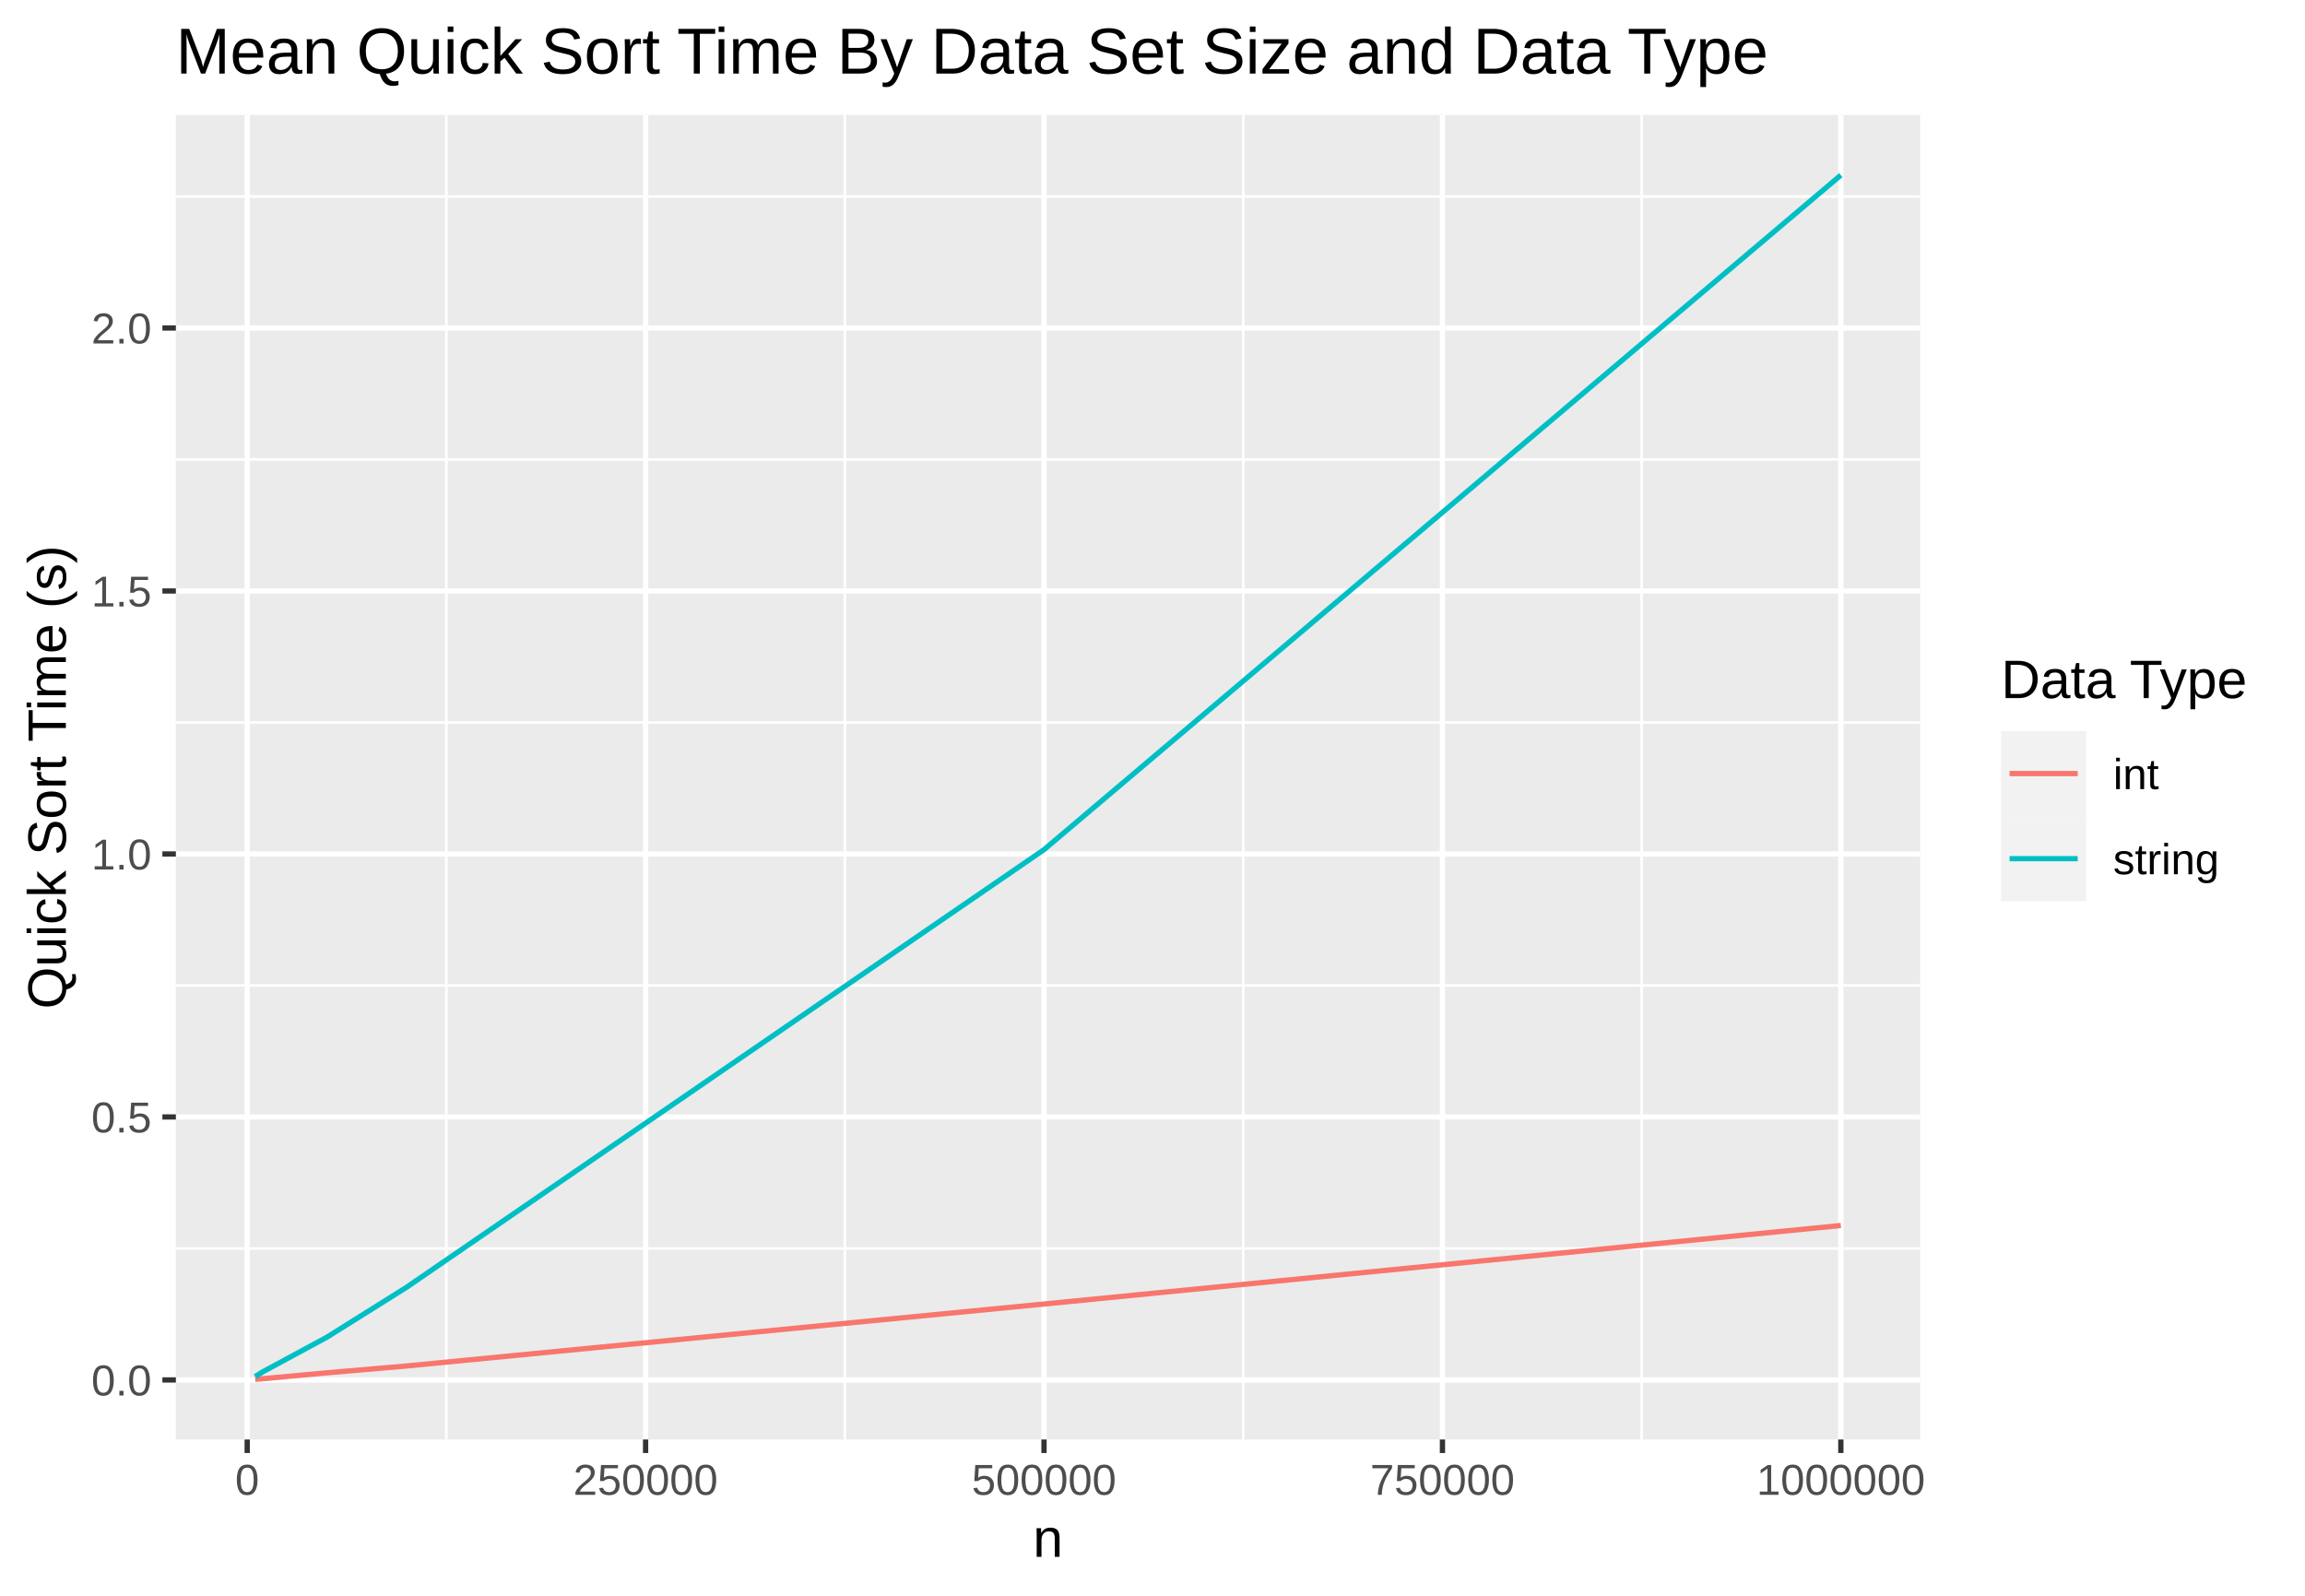
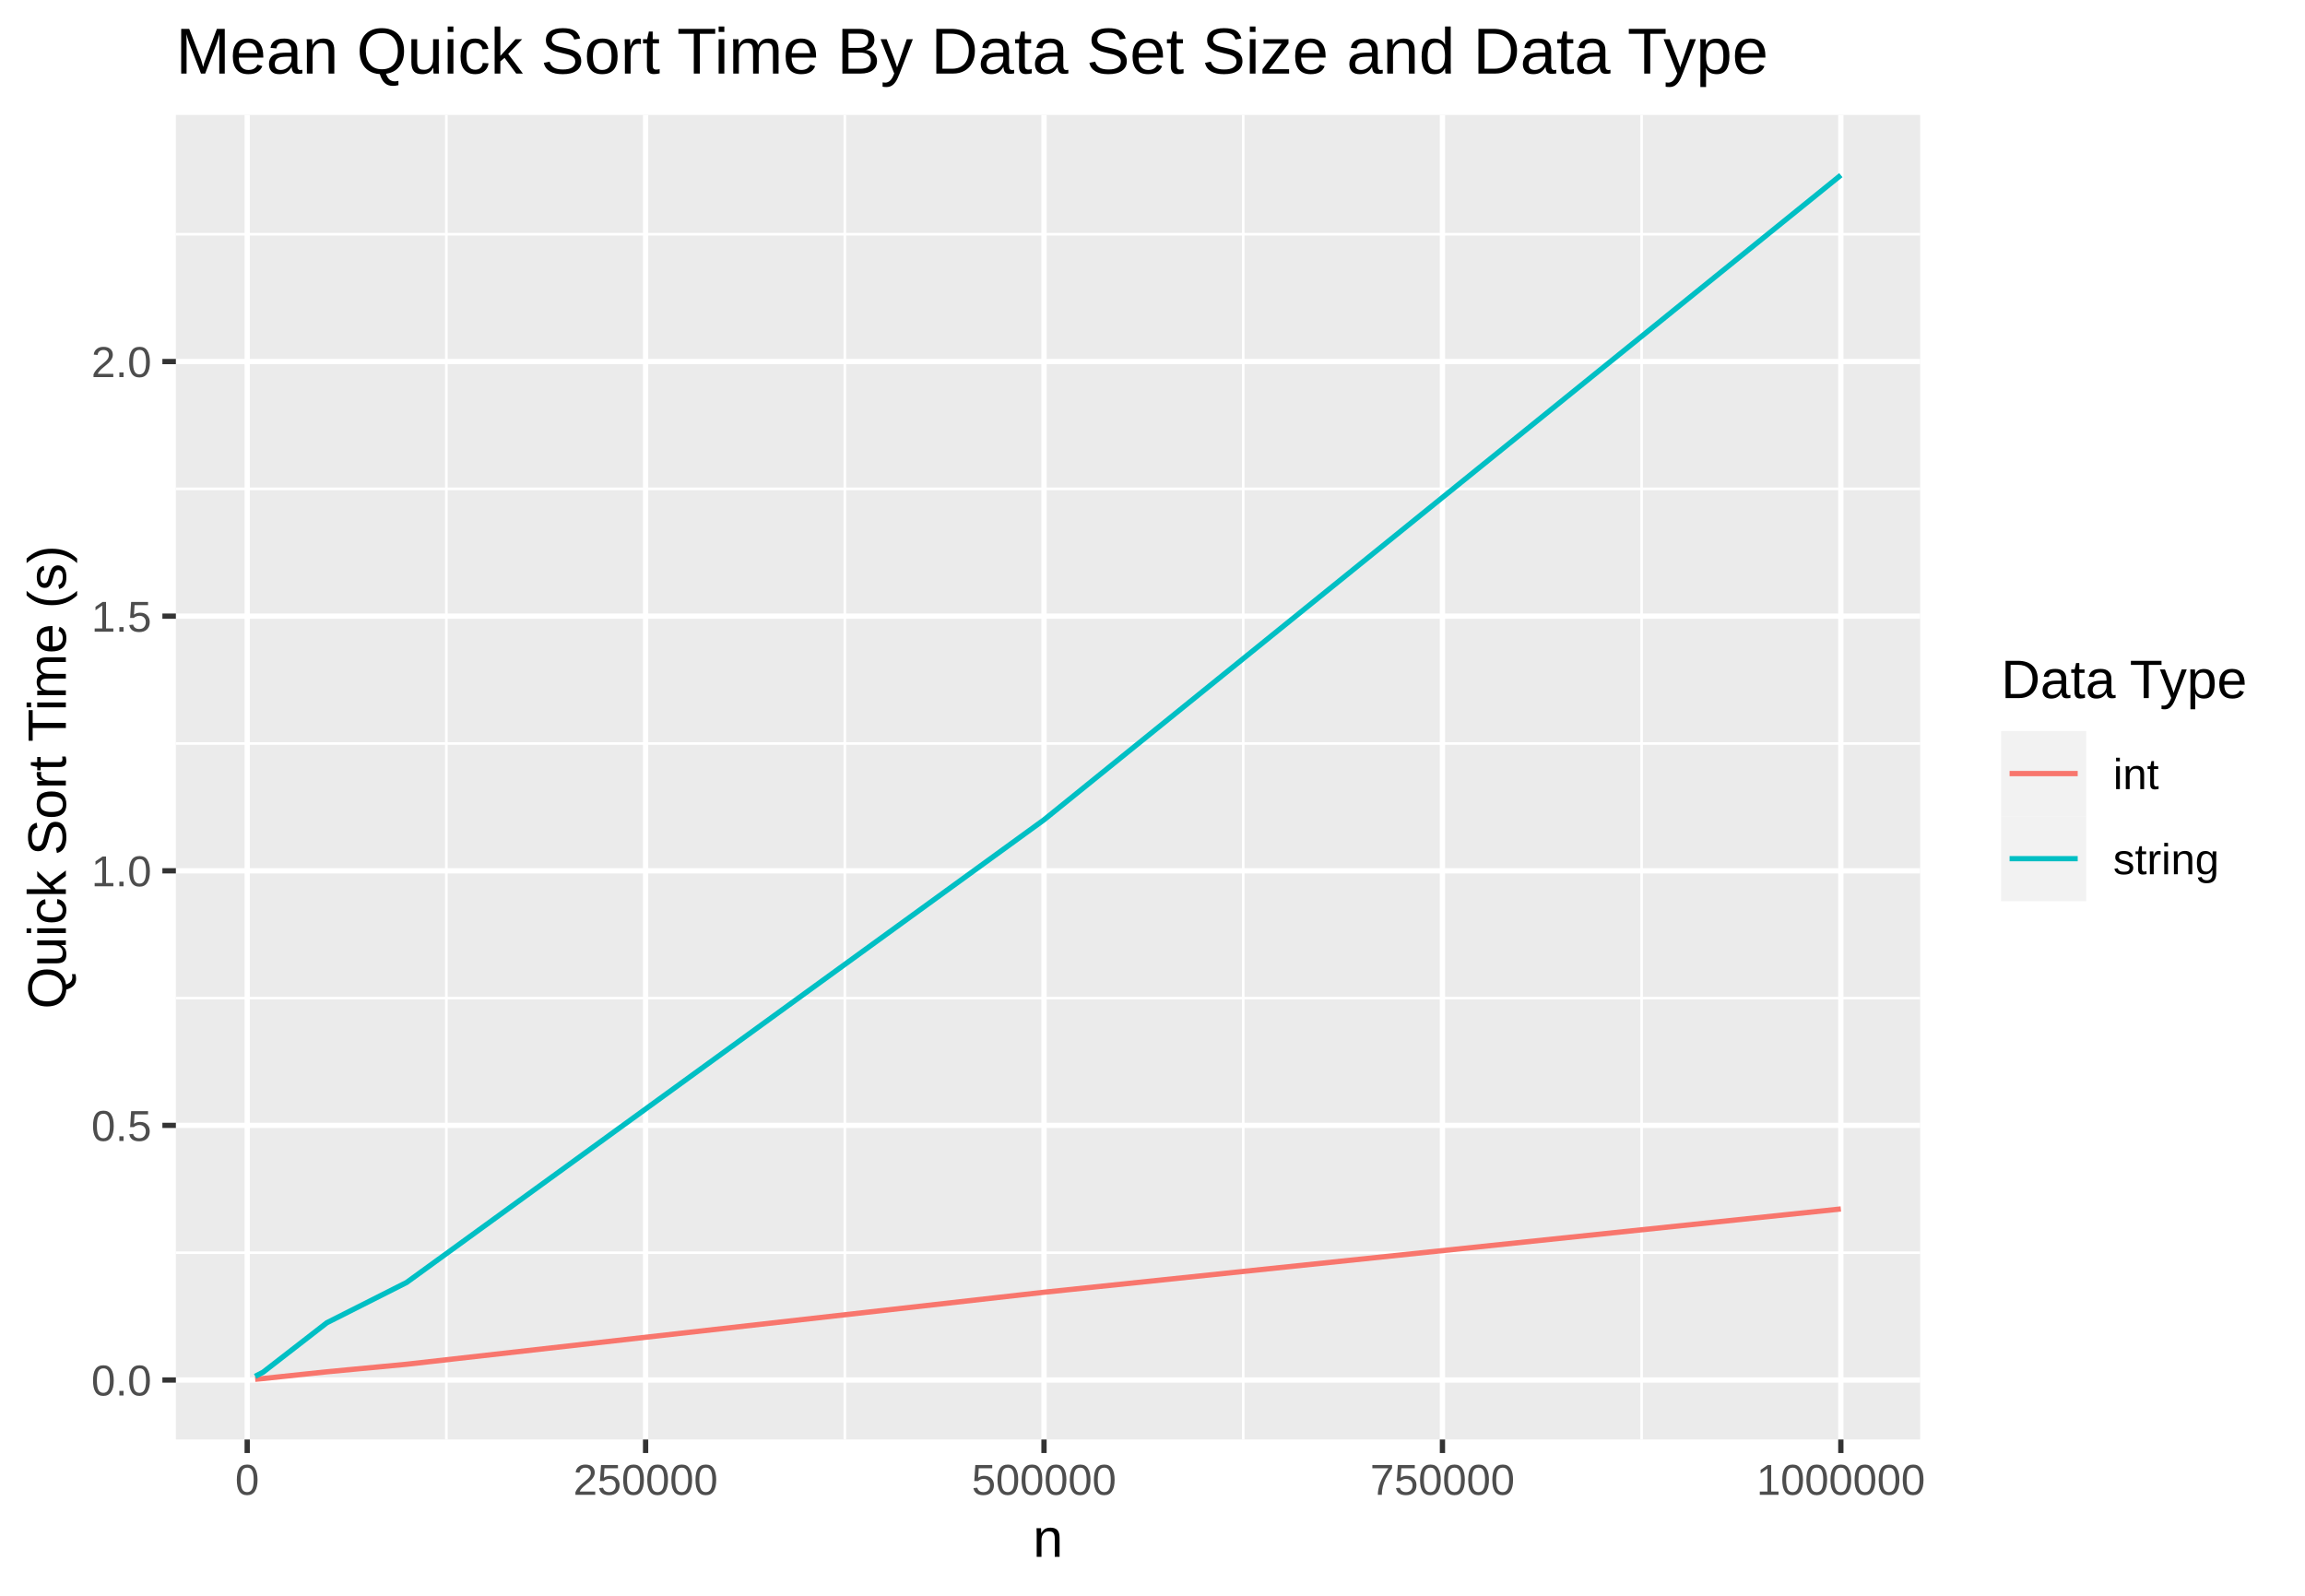
<svg xmlns="http://www.w3.org/2000/svg" class="svglite" width="468.00pt" height="324.00pt" viewBox="0 0 468.00 324.00">
  <defs>
    <style type="text/css">
    .svglite line, .svglite polyline, .svglite polygon, .svglite path, .svglite rect, .svglite circle {
      fill: none;
      stroke: #000000;
      stroke-linecap: round;
      stroke-linejoin: round;
      stroke-miterlimit: 10.00;
    }
    .svglite text {
      white-space: pre;
    }
  </style>
  </defs>
  <rect width="100%" height="100%" style="stroke: none; fill: #FFFFFF;" />
  <defs>
    <clipPath id="cpMC4wMHw0NjguMDB8MC4wMHwzMjQuMDA=">
      <rect x="0.00" y="0.00" width="468.00" height="324.00" />
    </clipPath>
  </defs>
  <g clip-path="url(#cpMC4wMHw0NjguMDB8MC4wMHwzMjQuMDA=)">
    <rect x="0" y="0.00" width="468.00" height="324.00" style="stroke-width: 1.07; stroke: #FFFFFF; fill: #FFFFFF;" />
  </g>
  <defs>
    <clipPath id="cpMzUuNzF8Mzg5Ljg2fDIzLjM0fDI5Mi4yNw==">
      <rect x="35.71" y="23.34" width="354.15" height="268.93" />
    </clipPath>
  </defs>
  <g clip-path="url(#cpMzUuNzF8Mzg5Ljg2fDIzLjM0fDI5Mi4yNw==)">
    <rect x="35.71" y="23.34" width="354.15" height="268.93" style="stroke-width: 1.07; stroke: none; fill: #EBEBEB;" />
-     <polyline points="35.71,253.48 389.86,253.48 " style="stroke-width: 0.53; stroke: #FFFFFF; stroke-linecap: butt;" />
-     <polyline points="35.71,200.08 389.86,200.08 " style="stroke-width: 0.53; stroke: #FFFFFF; stroke-linecap: butt;" />
-     <polyline points="35.71,146.69 389.86,146.69 " style="stroke-width: 0.53; stroke: #FFFFFF; stroke-linecap: butt;" />
-     <polyline points="35.71,93.29 389.86,93.29 " style="stroke-width: 0.53; stroke: #FFFFFF; stroke-linecap: butt;" />
-     <polyline points="35.71,39.89 389.86,39.89 " style="stroke-width: 0.53; stroke: #FFFFFF; stroke-linecap: butt;" />
+     <polyline points="35.71,254.34 389.86,254.34 " style="stroke-width: 0.53; stroke: #FFFFFF; stroke-linecap: butt;" />
+     <polyline points="35.71,202.65 389.86,202.65 " style="stroke-width: 0.53; stroke: #FFFFFF; stroke-linecap: butt;" />
+     <polyline points="35.71,150.95 389.86,150.95 " style="stroke-width: 0.53; stroke: #FFFFFF; stroke-linecap: butt;" />
+     <polyline points="35.71,99.25 389.86,99.25 " style="stroke-width: 0.53; stroke: #FFFFFF; stroke-linecap: butt;" />
+     <polyline points="35.71,47.56 389.86,47.56 " style="stroke-width: 0.53; stroke: #FFFFFF; stroke-linecap: butt;" />
    <polyline points="90.63,292.27 90.63,23.34 " style="stroke-width: 0.53; stroke: #FFFFFF; stroke-linecap: butt;" />
    <polyline points="171.53,292.27 171.53,23.34 " style="stroke-width: 0.53; stroke: #FFFFFF; stroke-linecap: butt;" />
    <polyline points="252.42,292.27 252.42,23.34 " style="stroke-width: 0.53; stroke: #FFFFFF; stroke-linecap: butt;" />
    <polyline points="333.31,292.27 333.31,23.34 " style="stroke-width: 0.53; stroke: #FFFFFF; stroke-linecap: butt;" />
-     <polyline points="35.71,280.18 389.86,280.18 " style="stroke-width: 1.07; stroke: #FFFFFF; stroke-linecap: butt;" />
-     <polyline points="35.71,226.78 389.86,226.78 " style="stroke-width: 1.07; stroke: #FFFFFF; stroke-linecap: butt;" />
-     <polyline points="35.71,173.38 389.86,173.38 " style="stroke-width: 1.07; stroke: #FFFFFF; stroke-linecap: butt;" />
-     <polyline points="35.71,119.99 389.86,119.99 " style="stroke-width: 1.07; stroke: #FFFFFF; stroke-linecap: butt;" />
-     <polyline points="35.71,66.59 389.86,66.59 " style="stroke-width: 1.07; stroke: #FFFFFF; stroke-linecap: butt;" />
+     <polyline points="35.71,280.19 389.86,280.19 " style="stroke-width: 1.07; stroke: #FFFFFF; stroke-linecap: butt;" />
+     <polyline points="35.71,228.49 389.86,228.49 " style="stroke-width: 1.07; stroke: #FFFFFF; stroke-linecap: butt;" />
+     <polyline points="35.71,176.80 389.86,176.80 " style="stroke-width: 1.07; stroke: #FFFFFF; stroke-linecap: butt;" />
+     <polyline points="35.71,125.10 389.86,125.10 " style="stroke-width: 1.07; stroke: #FFFFFF; stroke-linecap: butt;" />
+     <polyline points="35.71,73.41 389.86,73.41 " style="stroke-width: 1.07; stroke: #FFFFFF; stroke-linecap: butt;" />
    <polyline points="50.19,292.27 50.19,23.34 " style="stroke-width: 1.07; stroke: #FFFFFF; stroke-linecap: butt;" />
    <polyline points="131.08,292.27 131.08,23.34 " style="stroke-width: 1.07; stroke: #FFFFFF; stroke-linecap: butt;" />
    <polyline points="211.97,292.27 211.97,23.34 " style="stroke-width: 1.07; stroke: #FFFFFF; stroke-linecap: butt;" />
    <polyline points="292.87,292.27 292.87,23.34 " style="stroke-width: 1.07; stroke: #FFFFFF; stroke-linecap: butt;" />
    <polyline points="373.76,292.27 373.76,23.34 " style="stroke-width: 1.07; stroke: #FFFFFF; stroke-linecap: butt;" />
-     <polyline points="51.81,280.04 53.42,279.92 66.37,278.73 82.55,277.34 211.97,264.76 373.76,248.82 " style="stroke-width: 1.07; stroke: #F8766D; stroke-linecap: butt;" />
-     <polyline points="51.81,279.49 53.42,278.49 66.37,271.50 82.55,261.36 211.97,172.51 373.76,35.56 " style="stroke-width: 1.07; stroke: #00BFC4; stroke-linecap: butt;" />
+     <polyline points="51.81,280.04 53.42,279.89 66.37,278.52 82.55,276.99 211.97,262.37 373.76,245.46 " style="stroke-width: 1.07; stroke: #F8766D; stroke-linecap: butt;" />
+     <polyline points="51.81,279.44 53.42,278.60 66.37,268.56 82.55,260.39 211.97,166.45 373.76,35.56 " style="stroke-width: 1.07; stroke: #00BFC4; stroke-linecap: butt;" />
  </g>
  <g clip-path="url(#cpMC4wMHw0NjguMDB8MC4wMHwzMjQuMDA=)">
-     <text x="30.78" y="283.33" text-anchor="end" style="font-size: 8.80px;fill: #4D4D4D; font-family: &quot;Arial&quot;;" textLength="12.23px" lengthAdjust="spacingAndGlyphs">0.0</text>
-     <text x="30.78" y="229.93" text-anchor="end" style="font-size: 8.80px;fill: #4D4D4D; font-family: &quot;Arial&quot;;" textLength="12.23px" lengthAdjust="spacingAndGlyphs">0.5</text>
-     <text x="30.78" y="176.54" text-anchor="end" style="font-size: 8.80px;fill: #4D4D4D; font-family: &quot;Arial&quot;;" textLength="12.23px" lengthAdjust="spacingAndGlyphs">1.0</text>
-     <text x="30.78" y="123.14" text-anchor="end" style="font-size: 8.80px;fill: #4D4D4D; font-family: &quot;Arial&quot;;" textLength="12.23px" lengthAdjust="spacingAndGlyphs">1.5</text>
-     <text x="30.78" y="69.74" text-anchor="end" style="font-size: 8.80px;fill: #4D4D4D; font-family: &quot;Arial&quot;;" textLength="12.23px" lengthAdjust="spacingAndGlyphs">2.0</text>
-     <polyline points="32.97,280.18 35.71,280.18 " style="stroke-width: 1.07; stroke: #333333; stroke-linecap: butt;" />
-     <polyline points="32.97,226.78 35.71,226.78 " style="stroke-width: 1.07; stroke: #333333; stroke-linecap: butt;" />
-     <polyline points="32.97,173.38 35.71,173.38 " style="stroke-width: 1.07; stroke: #333333; stroke-linecap: butt;" />
-     <polyline points="32.97,119.99 35.71,119.99 " style="stroke-width: 1.07; stroke: #333333; stroke-linecap: butt;" />
-     <polyline points="32.97,66.59 35.71,66.59 " style="stroke-width: 1.07; stroke: #333333; stroke-linecap: butt;" />
+     <text x="30.78" y="283.34" text-anchor="end" style="font-size: 8.80px;fill: #4D4D4D; font-family: &quot;Arial&quot;;" textLength="12.23px" lengthAdjust="spacingAndGlyphs">0.0</text>
+     <text x="30.78" y="231.65" text-anchor="end" style="font-size: 8.80px;fill: #4D4D4D; font-family: &quot;Arial&quot;;" textLength="12.23px" lengthAdjust="spacingAndGlyphs">0.5</text>
+     <text x="30.78" y="179.95" text-anchor="end" style="font-size: 8.80px;fill: #4D4D4D; font-family: &quot;Arial&quot;;" textLength="12.23px" lengthAdjust="spacingAndGlyphs">1.0</text>
+     <text x="30.78" y="128.26" text-anchor="end" style="font-size: 8.80px;fill: #4D4D4D; font-family: &quot;Arial&quot;;" textLength="12.23px" lengthAdjust="spacingAndGlyphs">1.5</text>
+     <text x="30.78" y="76.56" text-anchor="end" style="font-size: 8.80px;fill: #4D4D4D; font-family: &quot;Arial&quot;;" textLength="12.23px" lengthAdjust="spacingAndGlyphs">2.0</text>
+     <polyline points="32.97,280.19 35.71,280.19 " style="stroke-width: 1.07; stroke: #333333; stroke-linecap: butt;" />
+     <polyline points="32.97,228.49 35.71,228.49 " style="stroke-width: 1.07; stroke: #333333; stroke-linecap: butt;" />
+     <polyline points="32.97,176.80 35.71,176.80 " style="stroke-width: 1.07; stroke: #333333; stroke-linecap: butt;" />
+     <polyline points="32.97,125.10 35.71,125.10 " style="stroke-width: 1.07; stroke: #333333; stroke-linecap: butt;" />
+     <polyline points="32.97,73.41 35.71,73.41 " style="stroke-width: 1.07; stroke: #333333; stroke-linecap: butt;" />
    <polyline points="50.19,295.01 50.19,292.27 " style="stroke-width: 1.07; stroke: #333333; stroke-linecap: butt;" />
    <polyline points="131.08,295.01 131.08,292.27 " style="stroke-width: 1.07; stroke: #333333; stroke-linecap: butt;" />
    <polyline points="211.97,295.01 211.97,292.27 " style="stroke-width: 1.07; stroke: #333333; stroke-linecap: butt;" />
    <polyline points="292.87,295.01 292.87,292.27 " style="stroke-width: 1.07; stroke: #333333; stroke-linecap: butt;" />
    <polyline points="373.76,295.01 373.76,292.27 " style="stroke-width: 1.07; stroke: #333333; stroke-linecap: butt;" />
    <text x="50.19" y="303.50" text-anchor="middle" style="font-size: 8.80px;fill: #4D4D4D; font-family: &quot;Arial&quot;;" textLength="4.90px" lengthAdjust="spacingAndGlyphs">0</text>
    <text x="131.08" y="303.50" text-anchor="middle" style="font-size: 8.80px;fill: #4D4D4D; font-family: &quot;Arial&quot;;" textLength="29.38px" lengthAdjust="spacingAndGlyphs">250000</text>
    <text x="211.97" y="303.50" text-anchor="middle" style="font-size: 8.80px;fill: #4D4D4D; font-family: &quot;Arial&quot;;" textLength="29.38px" lengthAdjust="spacingAndGlyphs">500000</text>
    <text x="292.87" y="303.50" text-anchor="middle" style="font-size: 8.80px;fill: #4D4D4D; font-family: &quot;Arial&quot;;" textLength="29.38px" lengthAdjust="spacingAndGlyphs">750000</text>
    <text x="373.76" y="303.50" text-anchor="middle" style="font-size: 8.80px;fill: #4D4D4D; font-family: &quot;Arial&quot;;" textLength="34.27px" lengthAdjust="spacingAndGlyphs">1000000</text>
    <text x="212.78" y="316.09" text-anchor="middle" style="font-size: 11.00px; font-family: &quot;Arial&quot;;" textLength="6.12px" lengthAdjust="spacingAndGlyphs">n</text>
    <text transform="translate(13.37,157.80) rotate(-90)" text-anchor="middle" style="font-size: 11.00px; font-family: &quot;Arial&quot;;" textLength="94.72px" lengthAdjust="spacingAndGlyphs">Quick Sort Time (s)</text>
    <rect x="400.82" y="127.14" width="61.70" height="61.32" style="stroke-width: 1.07; stroke: none; fill: #FFFFFF;" />
    <text x="406.30" y="141.73" style="font-size: 11.00px; font-family: &quot;Arial&quot;;" textLength="50.75px" lengthAdjust="spacingAndGlyphs">Data Type</text>
    <rect x="406.30" y="148.42" width="17.28" height="17.28" style="stroke-width: 1.07; stroke: none; fill: #F2F2F2;" />
    <line x1="408.02" y1="157.06" x2="421.85" y2="157.06" style="stroke-width: 1.07; stroke: #F8766D; stroke-linecap: butt;" />
    <rect x="406.30" y="165.70" width="17.28" height="17.28" style="stroke-width: 1.07; stroke: none; fill: #F2F2F2;" />
    <line x1="408.02" y1="174.34" x2="421.85" y2="174.34" style="stroke-width: 1.07; stroke: #00BFC4; stroke-linecap: butt;" />
    <text x="429.05" y="160.22" style="font-size: 8.80px; font-family: &quot;Arial&quot;;" textLength="9.29px" lengthAdjust="spacingAndGlyphs">int</text>
    <text x="429.05" y="177.50" style="font-size: 8.80px; font-family: &quot;Arial&quot;;" textLength="21.51px" lengthAdjust="spacingAndGlyphs">string</text>
    <text x="35.71" y="14.94" style="font-size: 13.20px; font-family: &quot;Arial&quot;;" textLength="324.78px" lengthAdjust="spacingAndGlyphs">Mean Quick Sort Time By Data Set Size and Data Type</text>
  </g>
</svg>
